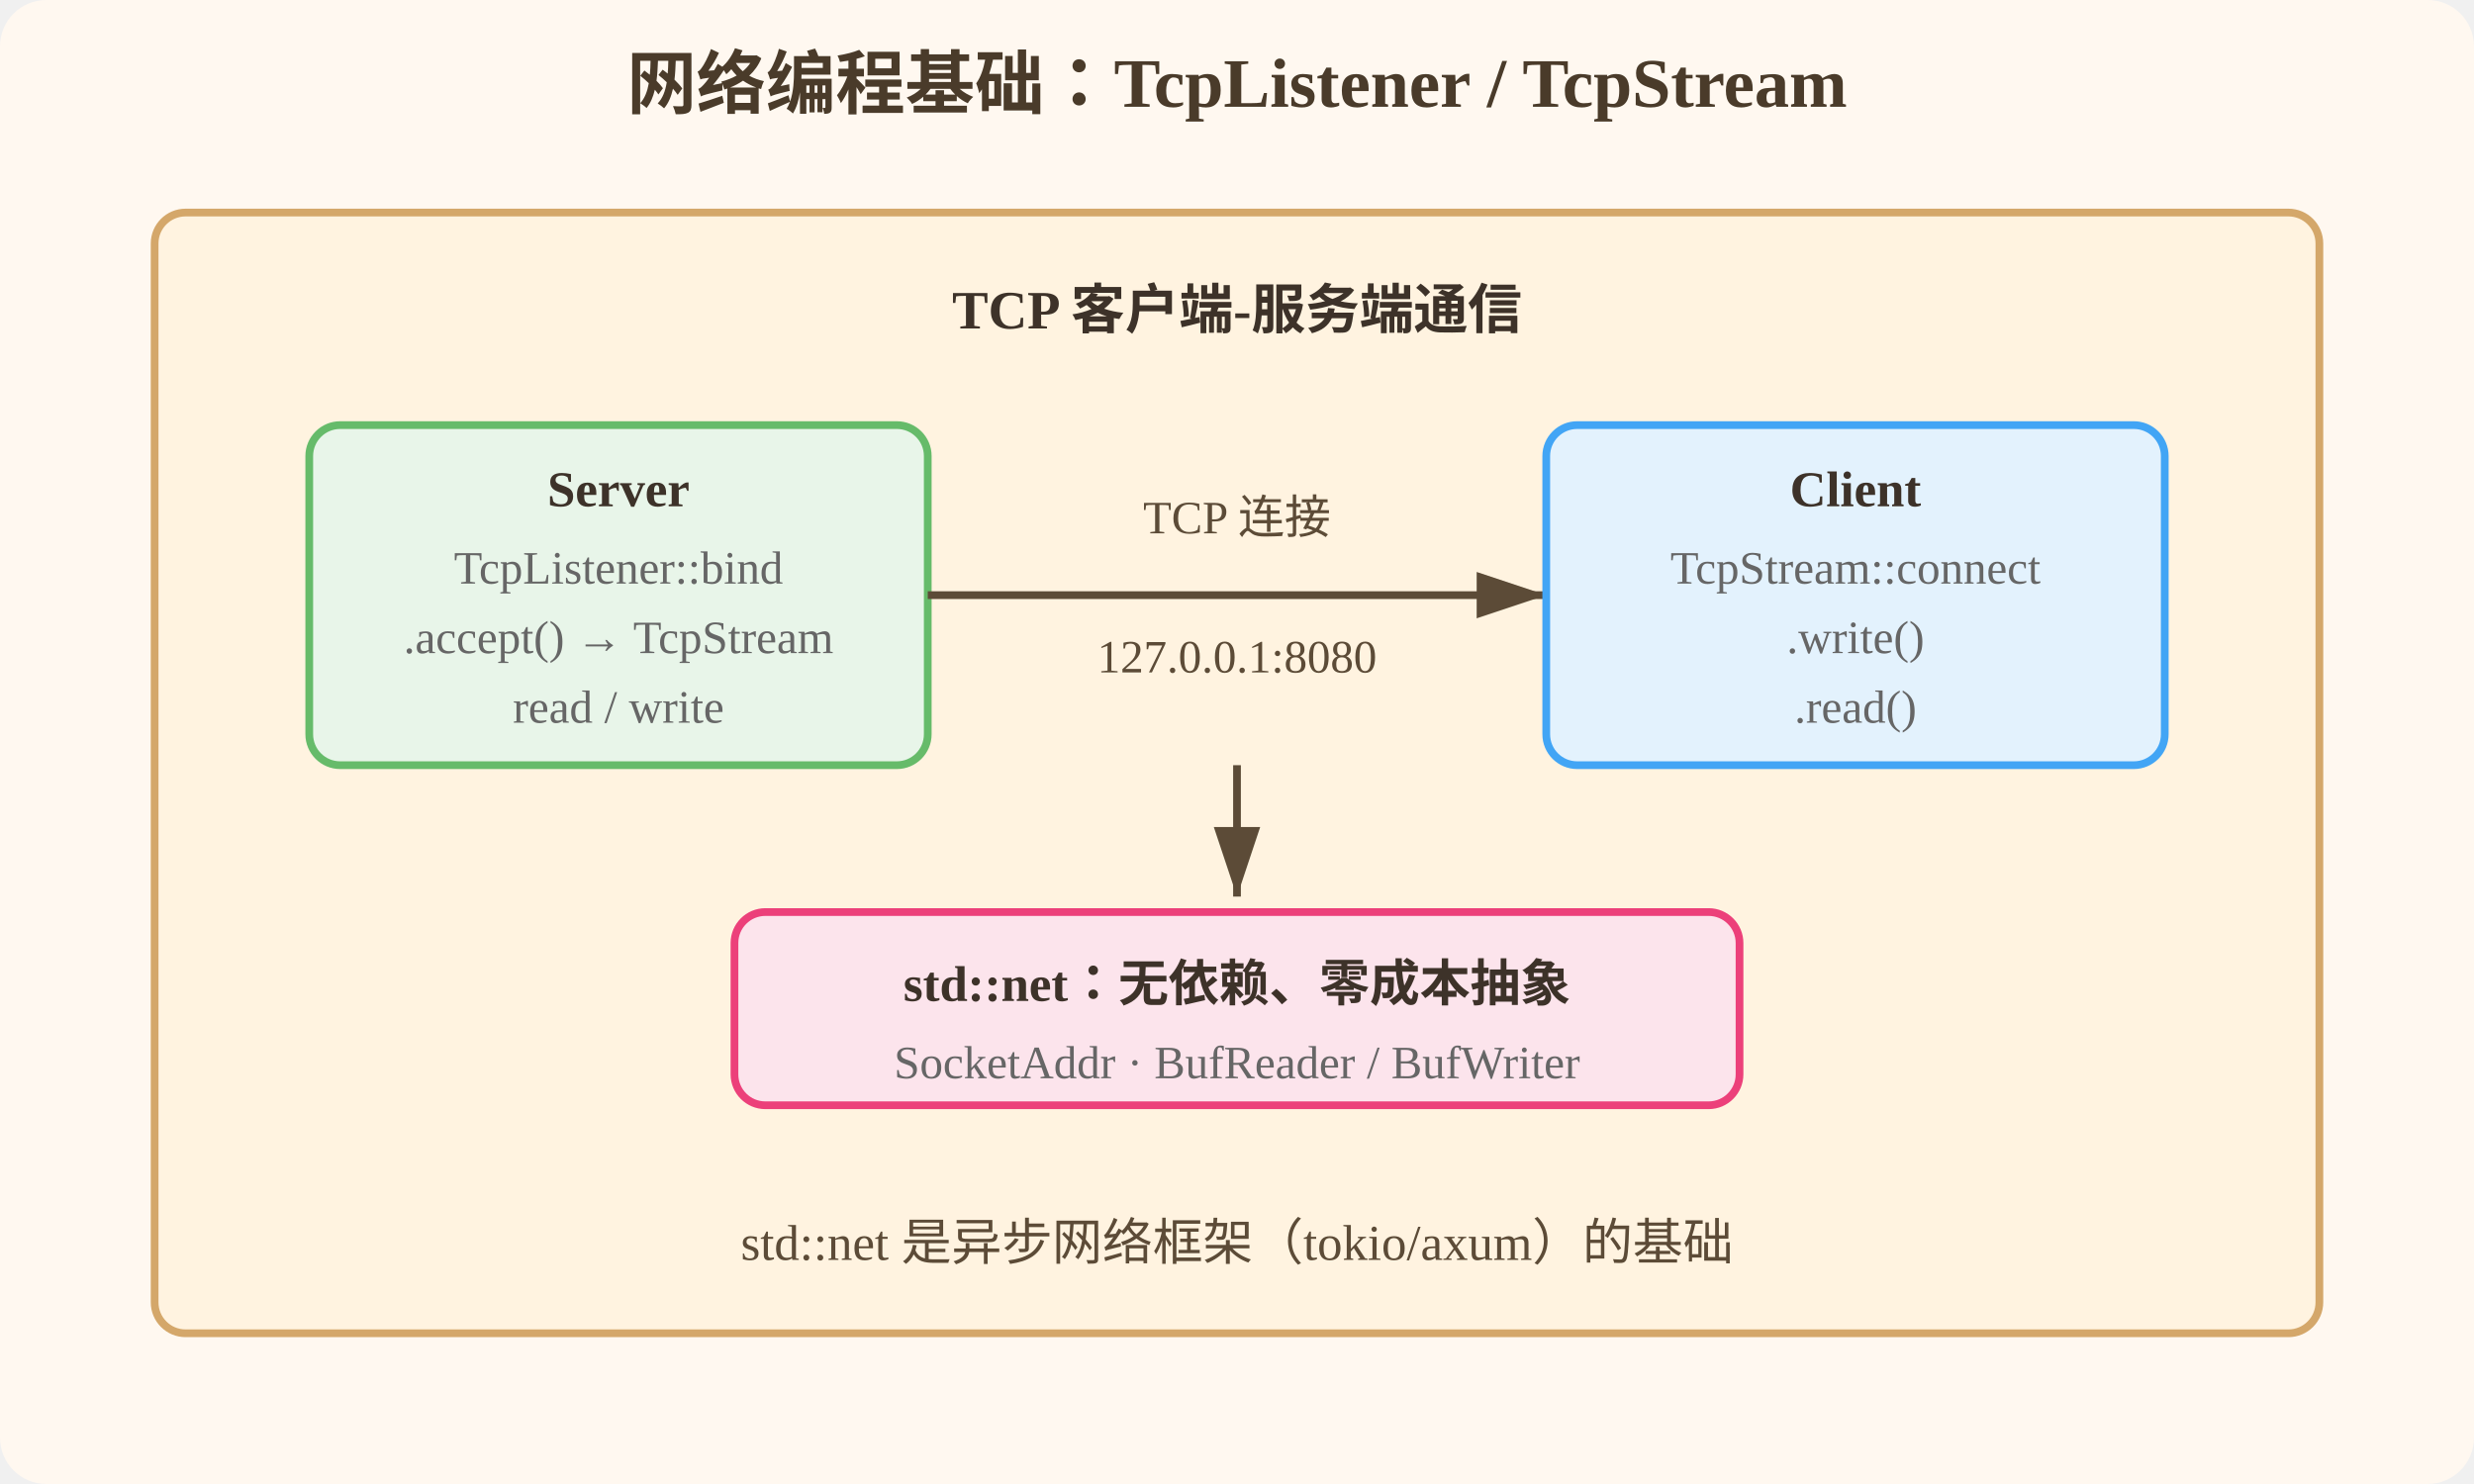
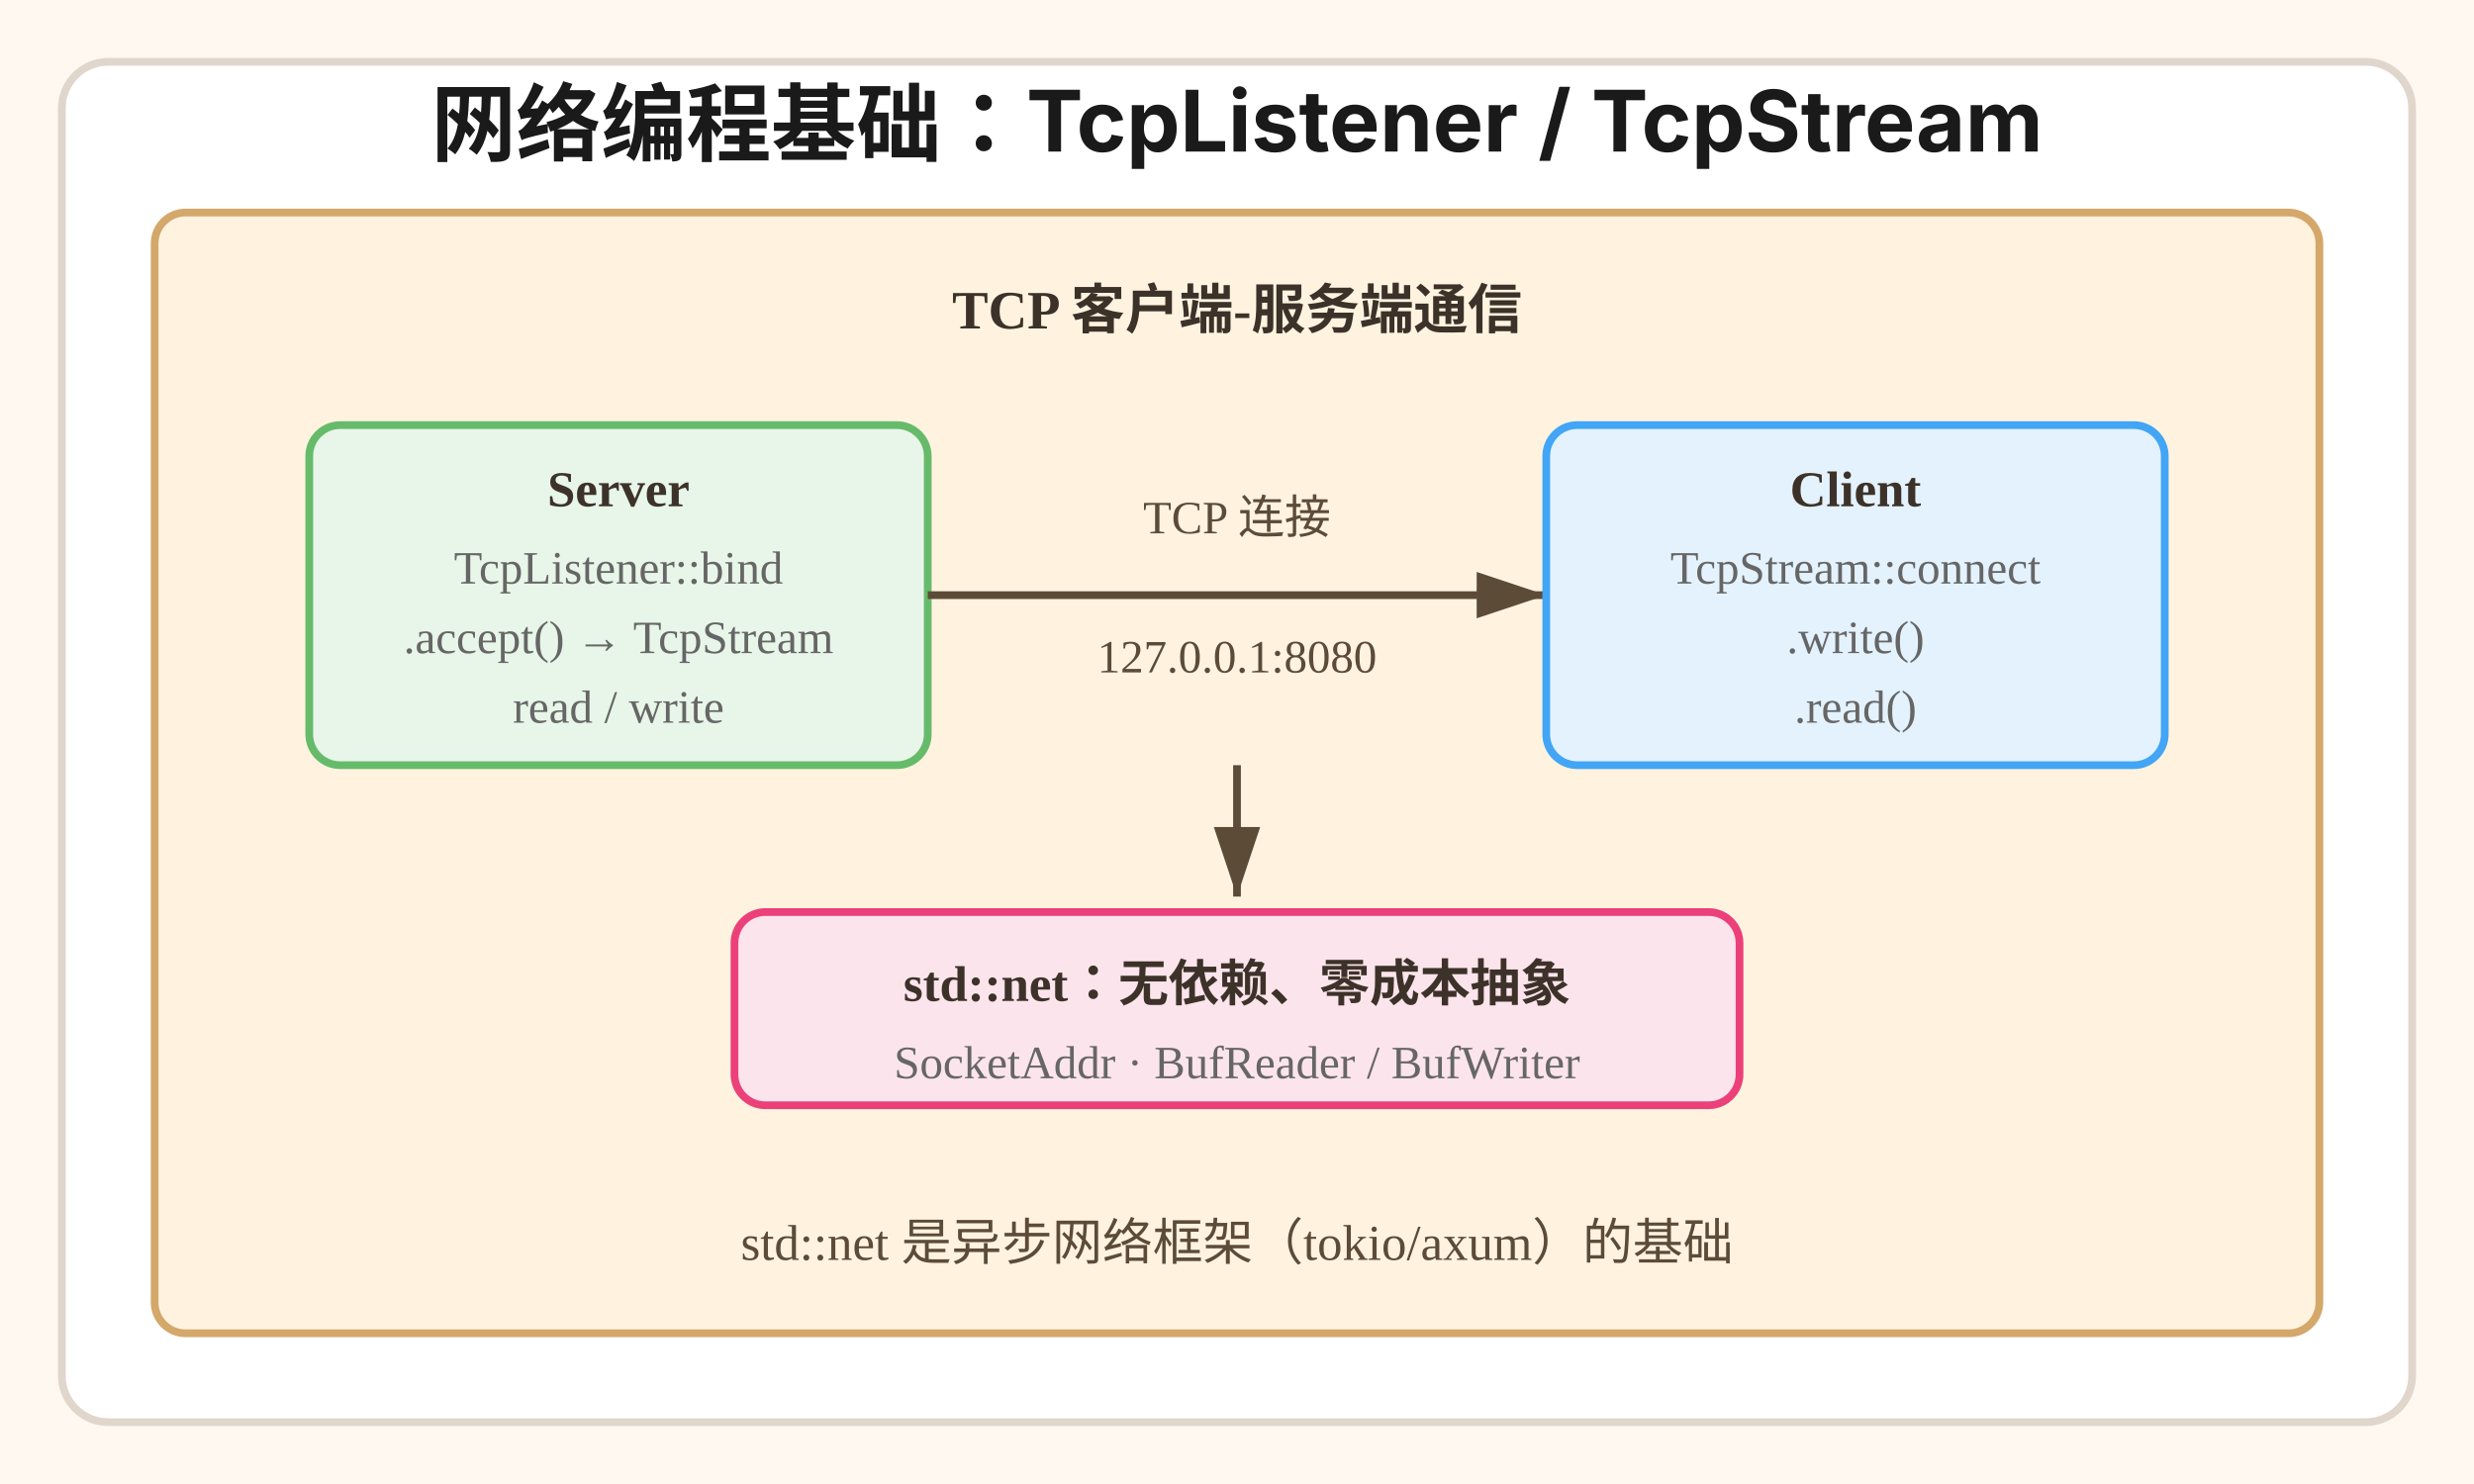
<svg xmlns="http://www.w3.org/2000/svg" width="640" height="384" viewBox="0 0 640 384">
-   <rect width="100%" height="100%" fill="#fff8f0" rx="12" />
-   <text x="320" y="28" text-anchor="middle" font-size="18" font-weight="bold" fill="#4a3b2a">网络编程基础：TcpListener / TcpStream</text>
  <defs>
+     <style>
+       .bg { fill: #fff8f0; }
+       .card { fill: #ffffff; stroke: #e0d6cc; stroke-width: 2; }
+       .title { font: bold 22px system-ui, -apple-system, sans-serif; fill: #1a1a1a; }
+       .text { font: 15px system-ui, -apple-system, sans-serif; fill: #2a2a2a; }
+       .code { font: 14px "SF Mono", Menlo, monospace; fill: #3a2a1a; }
+       .label { font: 13px system-ui, -apple-system, sans-serif; fill: #5a5a5a; }
+       .arrow { stroke: #7a6a5a; stroke-width: 2; fill: none; marker-end: url(#arrowhead); }
+       .highlight { fill: #ffeacc; stroke: #ffaa55; stroke-width: 2; }
+       .box { fill: #e8f4ff; stroke: #3399ff; stroke-width: 2; }
+       .box2 { fill: #f0ffe8; stroke: #66bb33; stroke-width: 2; }
+       .box3 { fill: #fff0f5; stroke: #dd5599; stroke-width: 2; }
+     </style>
+     <marker id="arrowhead" markerWidth="10" markerHeight="7" refX="9" refY="3.5" orient="auto">
+       <polygon points="0 0, 10 3.5, 0 7" fill="#7a6a5a" />
+     </marker>
    <marker id="arrow" markerWidth="10" markerHeight="10" refX="9" refY="3" orient="auto" markerUnits="strokeWidth">
      <path d="M0,0 L0,6 L9,3 z" fill="#5c4b37" />
    </marker>
  </defs>
+   <rect width="640" height="384" class="bg" />
+   <rect x="16" y="16" width="608" height="352" rx="12" class="card" />
+   <text x="320" y="40" text-anchor="middle" class="title">网络编程基础：TcpListener / TcpStream</text>
  <rect x="40" y="55" width="560" height="290" fill="#fff3e0" stroke="#d4a76a" stroke-width="2" rx="8" />
  <text x="320" y="85" font-size="14" font-weight="bold" fill="#3d3229" text-anchor="middle">TCP 客户端-服务端通信</text>
  <rect x="80" y="110" width="160" height="88" fill="#e8f5e9" stroke="#66bb6a" stroke-width="2" rx="8" />
  <text x="160" y="131" font-size="13" font-weight="bold" fill="#3d3229" text-anchor="middle">Server</text>
  <text x="160" y="151" font-size="12" fill="#666" text-anchor="middle">TcpListener::bind</text>
  <text x="160" y="169" font-size="12" fill="#666" text-anchor="middle">.accept() → TcpStream</text>
  <text x="160" y="187" font-size="12" fill="#666" text-anchor="middle">read / write</text>
  <line x1="240" y1="154" x2="400" y2="154" stroke="#5c4b37" stroke-width="2" marker-end="url(#arrow)" />
  <text x="320" y="138" font-size="12" fill="#5c4b37" text-anchor="middle">TCP 连接</text>
  <text x="320" y="174" font-size="12" fill="#5c4b37" text-anchor="middle">127.0.0.1:8080</text>
  <rect x="400" y="110" width="160" height="88" fill="#e3f2fd" stroke="#42a5f5" stroke-width="2" rx="8" />
  <text x="480" y="131" font-size="13" font-weight="bold" fill="#3d3229" text-anchor="middle">Client</text>
  <text x="480" y="151" font-size="12" fill="#666" text-anchor="middle">TcpStream::connect</text>
  <text x="480" y="169" font-size="12" fill="#666" text-anchor="middle">.write()</text>
  <text x="480" y="187" font-size="12" fill="#666" text-anchor="middle">.read()</text>
  <line x1="320" y1="198" x2="320" y2="232" stroke="#5c4b37" stroke-width="2" marker-end="url(#arrow)" />
  <rect x="190" y="236" width="260" height="50" fill="#fce4ec" stroke="#ec407a" stroke-width="2" rx="8" />
  <text x="320" y="259" font-size="13" font-weight="bold" fill="#3d3229" text-anchor="middle">std::net：无依赖、零成本抽象</text>
  <text x="320" y="279" font-size="12" fill="#666" text-anchor="middle">SocketAddr · BufReader / BufWriter</text>
  <text x="320" y="326" font-size="13" fill="#5c4b37" text-anchor="middle">std::net 是异步网络框架（tokio/axum）的基础</text>
</svg>
